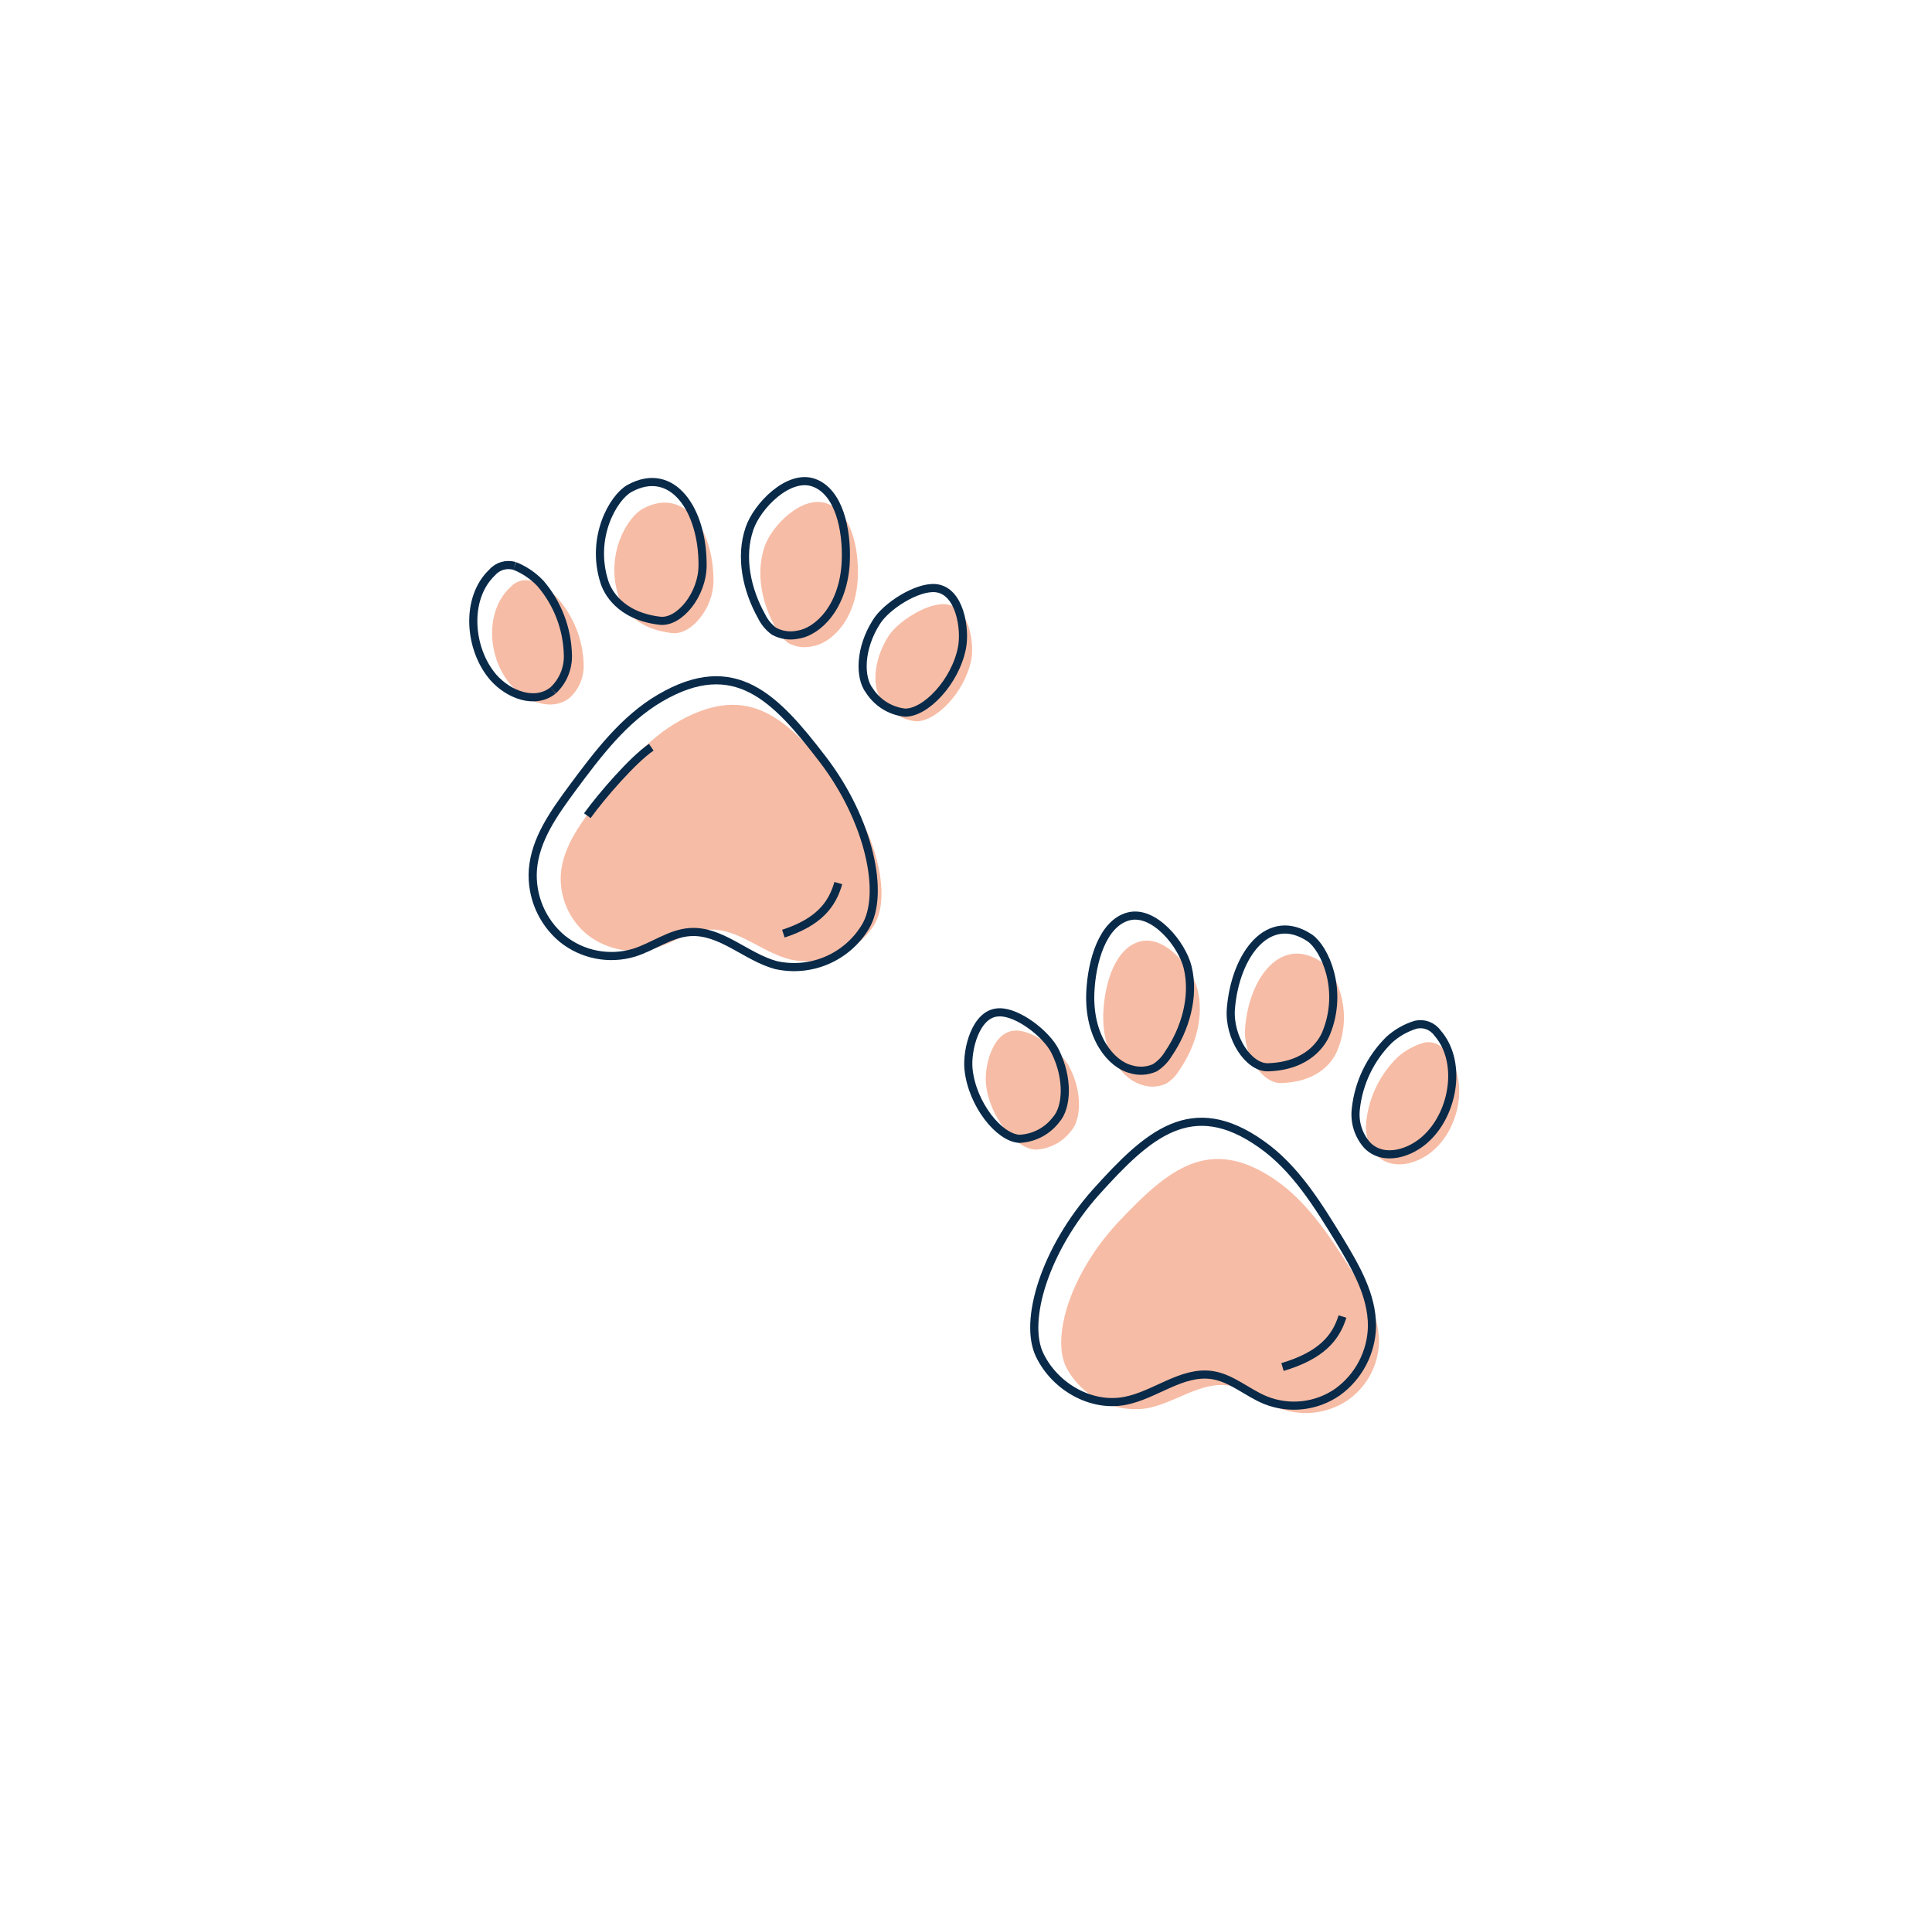
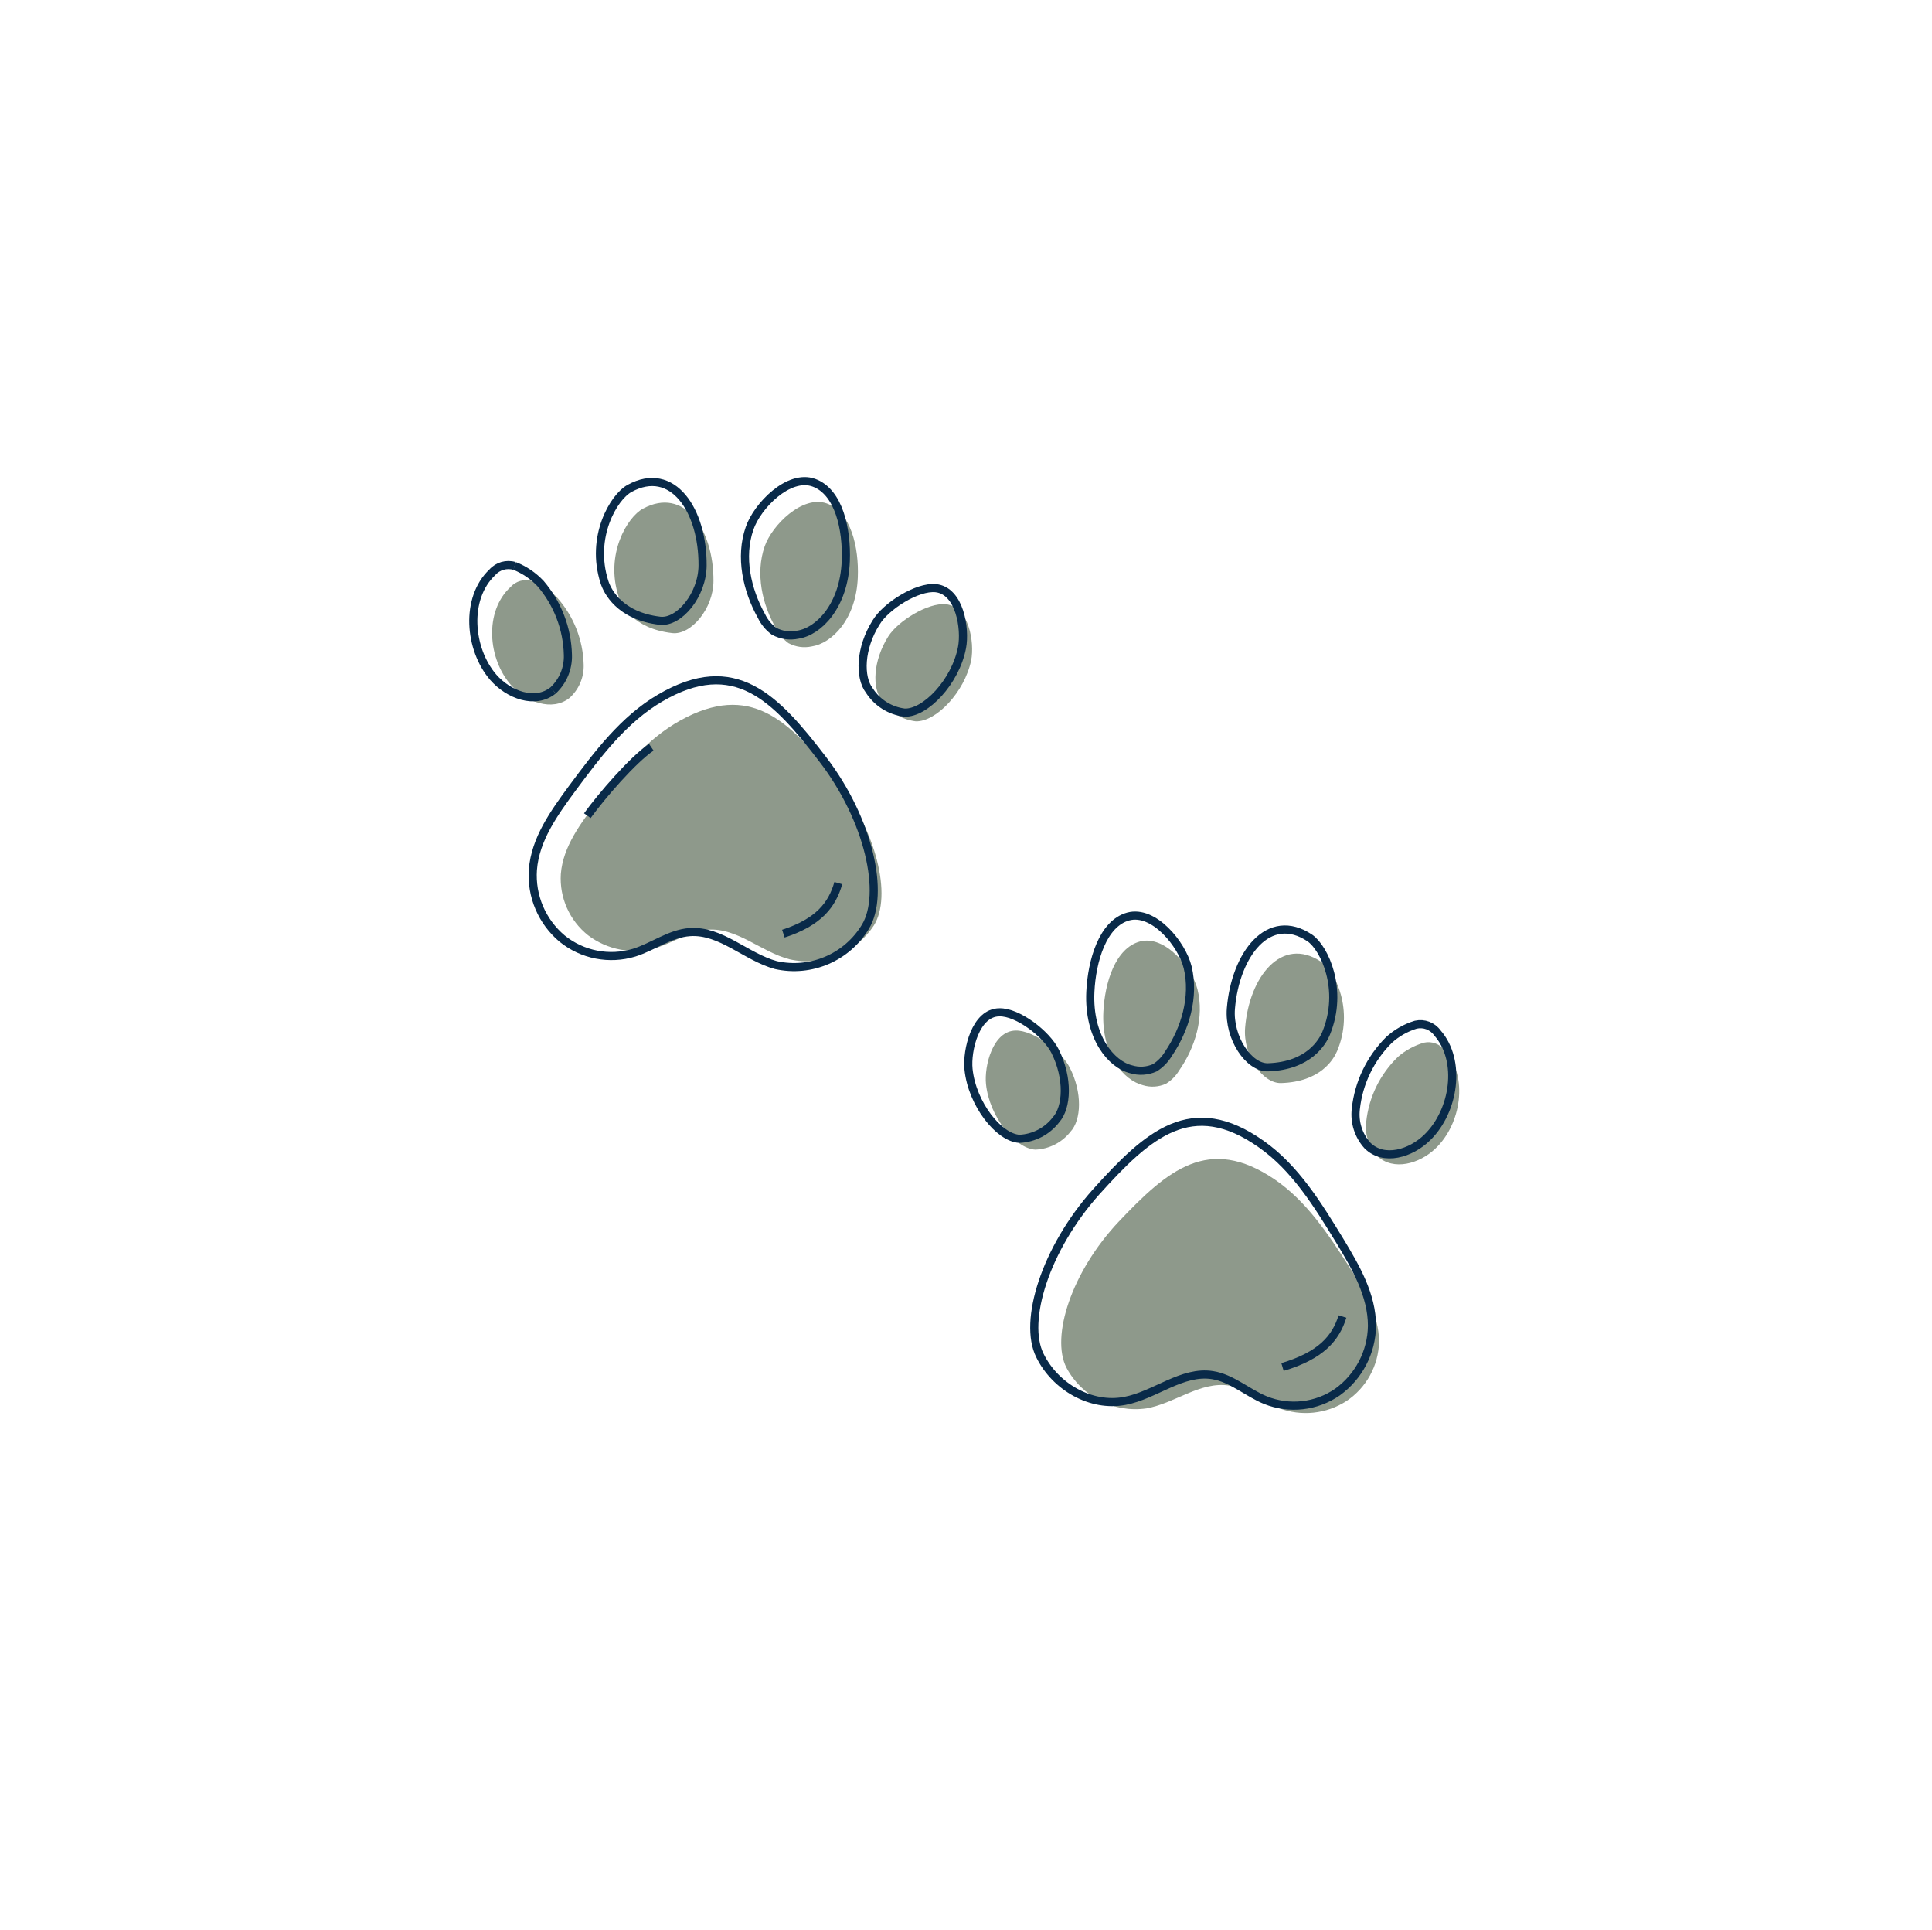
<svg xmlns="http://www.w3.org/2000/svg" viewBox="0 0 237.7 237.32">
  <defs>
-     <style>.cls-1{isolation:isolate;}.cls-2{opacity:0.73;}.cls-3{opacity:0.75;}.cls-4{opacity:0.04;mix-blend-mode:multiply;}.cls-5{opacity:0.8;}.cls-6{opacity:0.1;mix-blend-mode:hue;}.cls-7{opacity:0.85;}.cls-8{opacity:0.88;}.cls-9{opacity:0.95;}.cls-10{opacity:0.83;}.cls-11{opacity:0.93;}.cls-12{opacity:0.46;}.cls-13{fill:#f7bca5;}.cls-14{fill:none;stroke:#092a49;stroke-linejoin:round;}</style>
+     <style>.cls-1{isolation:isolate;}.cls-2{opacity:0.73;}.cls-3{opacity:0.75;}.cls-4{opacity:0.04;mix-blend-mode:multiply;}.cls-5{opacity:0.8;}.cls-6{opacity:0.1;mix-blend-mode:hue;}.cls-7{opacity:0.85;}.cls-8{opacity:0.88;}.cls-9{opacity:0.95;}.cls-10{opacity:0.83;}.cls-11{opacity:0.93;}.cls-12{opacity:0.46;}.cls-13{fill:#8e998b;}.cls-14{fill:none;stroke:#092a49;stroke-linejoin:round;}</style>
  </defs>
  <g class="cls-1">
    <g id="ICONS">
      <g id="PINK_BKGD" data-name="PINK BKGD">
        <path class="cls-13" d="M137.67,150.25c-5.86,6.2-8.41,14.19-6.46,18a9.61,9.61,0,0,0,9.84,5c3.5-.62,6.63-3.34,10.14-2.81,2.24.34,4,1.94,6.14,2.77a9.26,9.26,0,0,0,8.34-.87,9,9,0,0,0,4-7.27c0-3.38-1.88-6.45-3.72-9.32-2.55-3.95-5.21-8-9.13-10.67C148.71,139.58,143.65,143.94,137.67,150.25Z" />
        <path class="cls-13" d="M135.75,124.49c-.25,5.25,2.51,8.4,4.86,9a4,4,0,0,0,2.83-.17,4.74,4.74,0,0,0,1.62-1.62c2-2.86,3.13-6.57,2.27-10-.67-2.66-4-6.7-7.06-5.89S135.92,120.9,135.75,124.49Z" />
        <path class="cls-13" d="M153.19,126.43c-.27,3.38,2.14,6.88,4.44,6.8,4.85-.15,6.45-2.92,6.88-3.94,2.12-5-.23-9.84-2-11C157.69,115.11,153.7,120.12,153.19,126.43Z" />
        <path class="cls-13" d="M172,130a13,13,0,0,0-3.91,8,5.25,5.25,0,0,0,1.37,4.22c2,1.85,5.17.94,7.13-.92,3.18-3,4.11-8.84,1.16-12.09a2.51,2.51,0,0,0-2.55-.95A8.49,8.49,0,0,0,172,130Z" />
        <path class="cls-13" d="M131.6,131.3c1.6,3.12,1.44,6.49.1,7.92a5.79,5.79,0,0,1-4.32,2.2c-2.44-.12-5.65-4-6.07-8.06-.23-2.19.81-6.54,3.65-6.59C127.15,126.73,130.58,129.3,131.6,131.3Z" />
        <path class="cls-13" d="M102.51,95.41c5.39,6.67,7.27,14.84,5,18.44A9.79,9.79,0,0,1,97.12,118c-3.47-.9-6.39-3.88-10-3.64-2.29.15-4.24,1.6-6.44,2.25a9.47,9.47,0,0,1-8.33-1.56A8.92,8.92,0,0,1,69,107.51c.27-3.38,2.46-6.28,4.56-9,2.91-3.73,5.94-7.56,10.13-9.88C92.31,83.86,97,88.63,102.51,95.41Z" />
        <path class="cls-13" d="M105.54,71c-.2,5.25-3.25,8.16-5.68,8.52A4.16,4.16,0,0,1,97,79.11a5,5,0,0,1-1.49-1.75c-1.75-3-2.59-6.82-1.43-10.15.9-2.6,4.64-6.34,7.64-5.28S105.68,67.39,105.54,71Z" />
        <path class="cls-13" d="M87.78,71.46c0,3.39-2.75,6.68-5.07,6.42-4.87-.56-6.25-3.46-6.6-4.5-1.7-5.19,1.08-9.79,3-10.81C84.22,59.82,87.81,65.14,87.78,71.46Z" />
        <path class="cls-13" d="M68.54,73.51a12.86,12.86,0,0,1,3.27,8.26,5.26,5.26,0,0,1-1.76,4.1c-2.13,1.67-5.29.49-7.11-1.52-2.95-3.27-3.38-9.15-.13-12.14a2.58,2.58,0,0,1,2.66-.74A8.39,8.39,0,0,1,68.54,73.51Z" />
        <path class="cls-13" d="M109.28,78.3c-1.88,3-2,6.34-.78,7.88a5.84,5.84,0,0,0,4.17,2.55c2.47.08,6-3.54,6.82-7.52.42-2.17-.26-6.59-3.12-6.88C114.17,74.11,110.48,76.39,109.28,78.3Z" />
      </g>
      <g id="LINES">
        <path class="cls-14" d="M134.85,146.63c-6.25,7-9,15.9-6.91,20.11,1.9,3.88,6.31,6.38,10.45,5.59,3.72-.7,7.05-3.76,10.79-3.17,2.37.37,4.28,2.17,6.52,3.08a9.41,9.41,0,0,0,8.86-1,10.21,10.21,0,0,0,4.24-8.14c0-3.79-2-7.22-3.93-10.42-2.7-4.42-5.51-9-9.67-11.92C146.61,134.66,141.23,139.55,134.85,146.63Z" />
        <path class="cls-14" d="M101.22,93.4c5.71,7.44,7.7,16.58,5.25,20.61a10.25,10.25,0,0,1-11,4.71c-3.69-1-6.79-4.34-10.61-4.06-2.42.17-4.51,1.8-6.84,2.53a9.64,9.64,0,0,1-8.86-1.73A10.14,10.14,0,0,1,65.56,107c.29-3.78,2.62-7,4.87-10.06,3.1-4.18,6.33-8.47,10.78-11.07C90.4,80.49,95.41,85.82,101.22,93.4Z" />
        <path class="cls-14" d="M157.79,168.16c4.73-1.41,6.55-3.54,7.38-6.21" />
        <path class="cls-14" d="M96.38,114.85c4.34-1.41,6-3.54,6.76-6.22" />
        <path class="cls-14" d="M72.26,100.34c1.77-2.45,5.62-6.9,7.87-8.42" />
        <path class="cls-14" d="M134.15,122c-.27,5.59,2.58,8.94,5,9.53a4.16,4.16,0,0,0,2.93-.18,5.16,5.16,0,0,0,1.68-1.73c2.05-3,3.24-7,2.36-10.63-.69-2.83-4.16-7.11-7.31-6.25S134.33,118.22,134.15,122Z" />
        <path class="cls-14" d="M151.44,124.06c-.29,3.6,2.21,7.32,4.59,7.23,5-.17,6.69-3.12,7.13-4.19,2.2-5.36-.22-10.48-2-11.71C156.11,112,152,117.36,151.44,124.06Z" />
        <path class="cls-14" d="M170.88,127.94a14.09,14.09,0,0,0-4.07,8.48,5.7,5.7,0,0,0,1.43,4.49c2,2,5.34,1,7.37-1,3.31-3.22,4.27-9.41,1.23-12.86a2.57,2.57,0,0,0-2.65-1A8.59,8.59,0,0,0,170.88,127.94Z" />
        <path class="cls-14" d="M129.82,129.33c1.65,3.31,1.48,6.89.1,8.42a6,6,0,0,1-4.49,2.34c-2.51-.12-5.83-4.27-6.27-8.56-.24-2.33.86-7,3.8-7C125.22,124.47,128.77,127.2,129.82,129.33Z" />
        <path class="cls-14" d="M104.06,69c-.22,5.59-3.38,8.69-5.89,9.07a4.27,4.27,0,0,1-2.94-.42,5,5,0,0,1-1.54-1.86C91.88,72.55,91,68.51,92.22,65c.94-2.76,4.81-6.74,7.91-5.62S104.21,65.14,104.06,69Z" />
        <path class="cls-14" d="M86.44,69.53c0,3.61-2.86,7.11-5.25,6.83-5-.59-6.48-3.67-6.83-4.78-1.76-5.51,1.13-10.41,3.08-11.49C82.77,57.15,86.48,62.81,86.44,69.53Z" />
        <path class="cls-14" d="M68.05,84.93c-2.21,1.78-5.48.53-7.36-1.61-3-3.48-3.5-9.72-.13-12.91a2.65,2.65,0,0,1,2.76-.79" />
        <path class="cls-14" d="M63.32,69.62a8.86,8.86,0,0,1,3.18,2.16,14,14,0,0,1,3.37,8.79,5.7,5.7,0,0,1-1.82,4.36" />
        <path class="cls-14" d="M107.79,76.57c-2,3.17-2.09,6.75-.82,8.39a6,6,0,0,0,4.32,2.7c2.55.1,6.26-3.77,7.07-8,.44-2.3-.26-7-3.23-7.31C112.86,72.12,109,74.55,107.79,76.57Z" />
      </g>
    </g>
  </g>
</svg>
